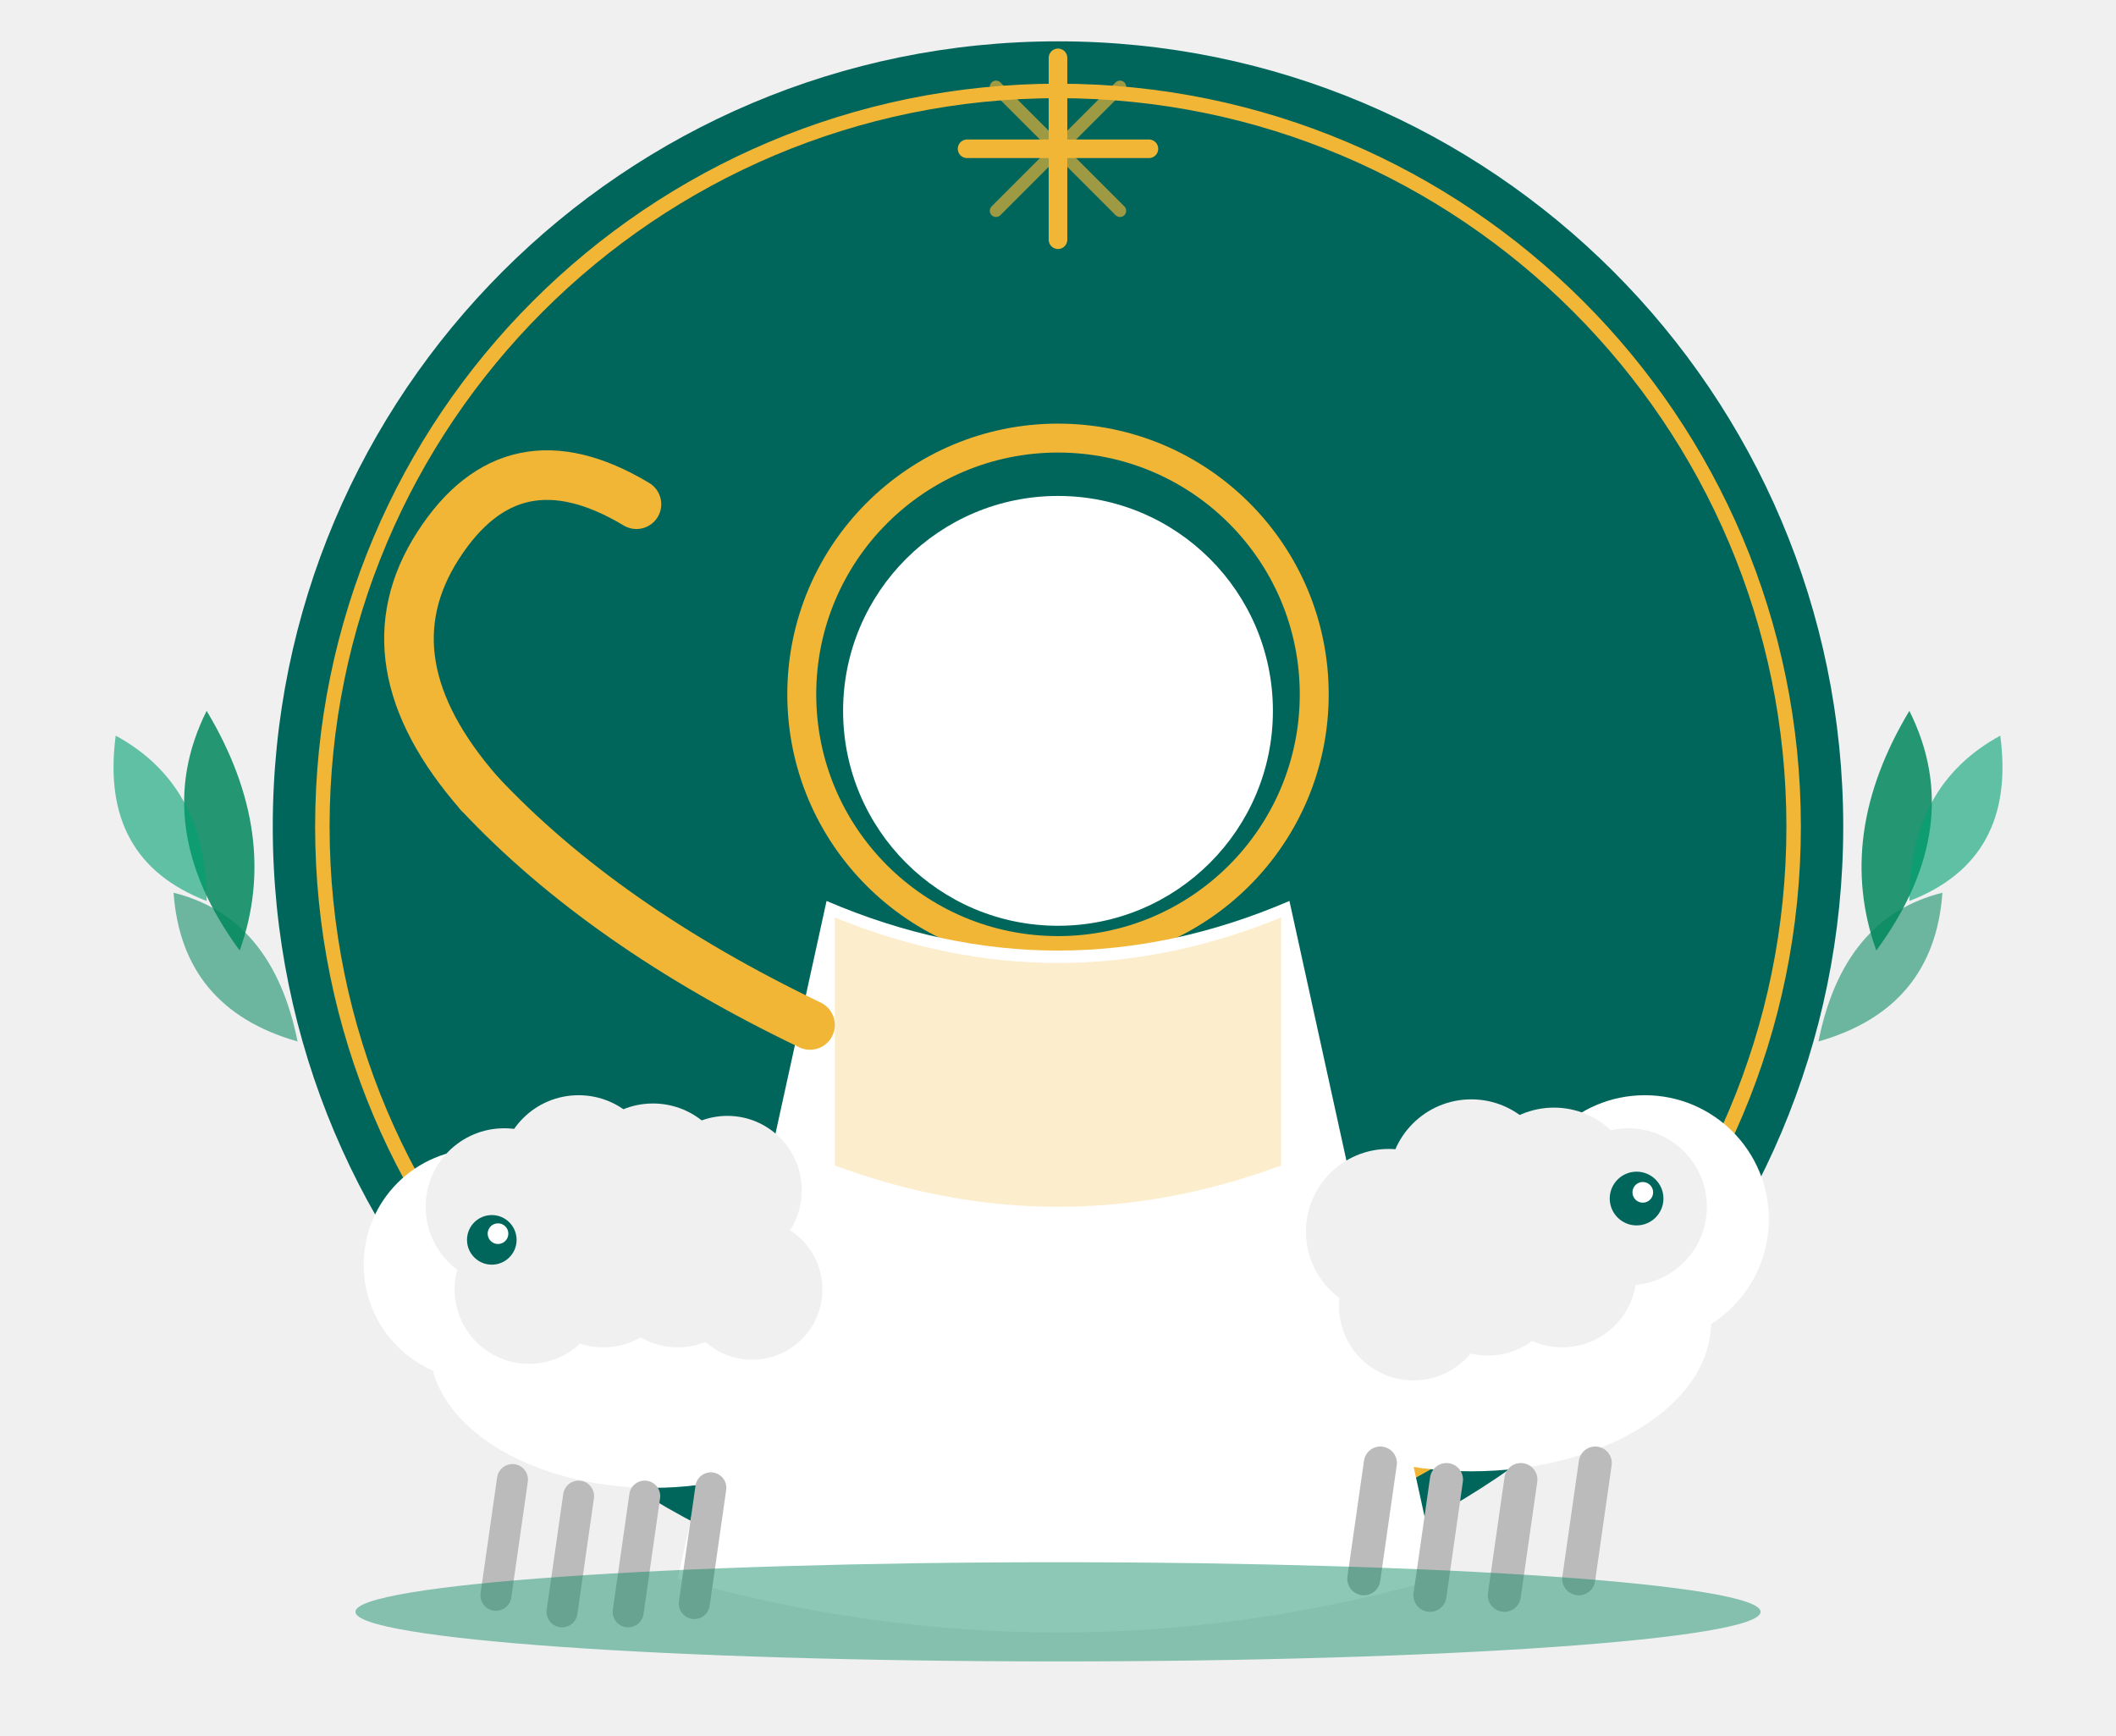
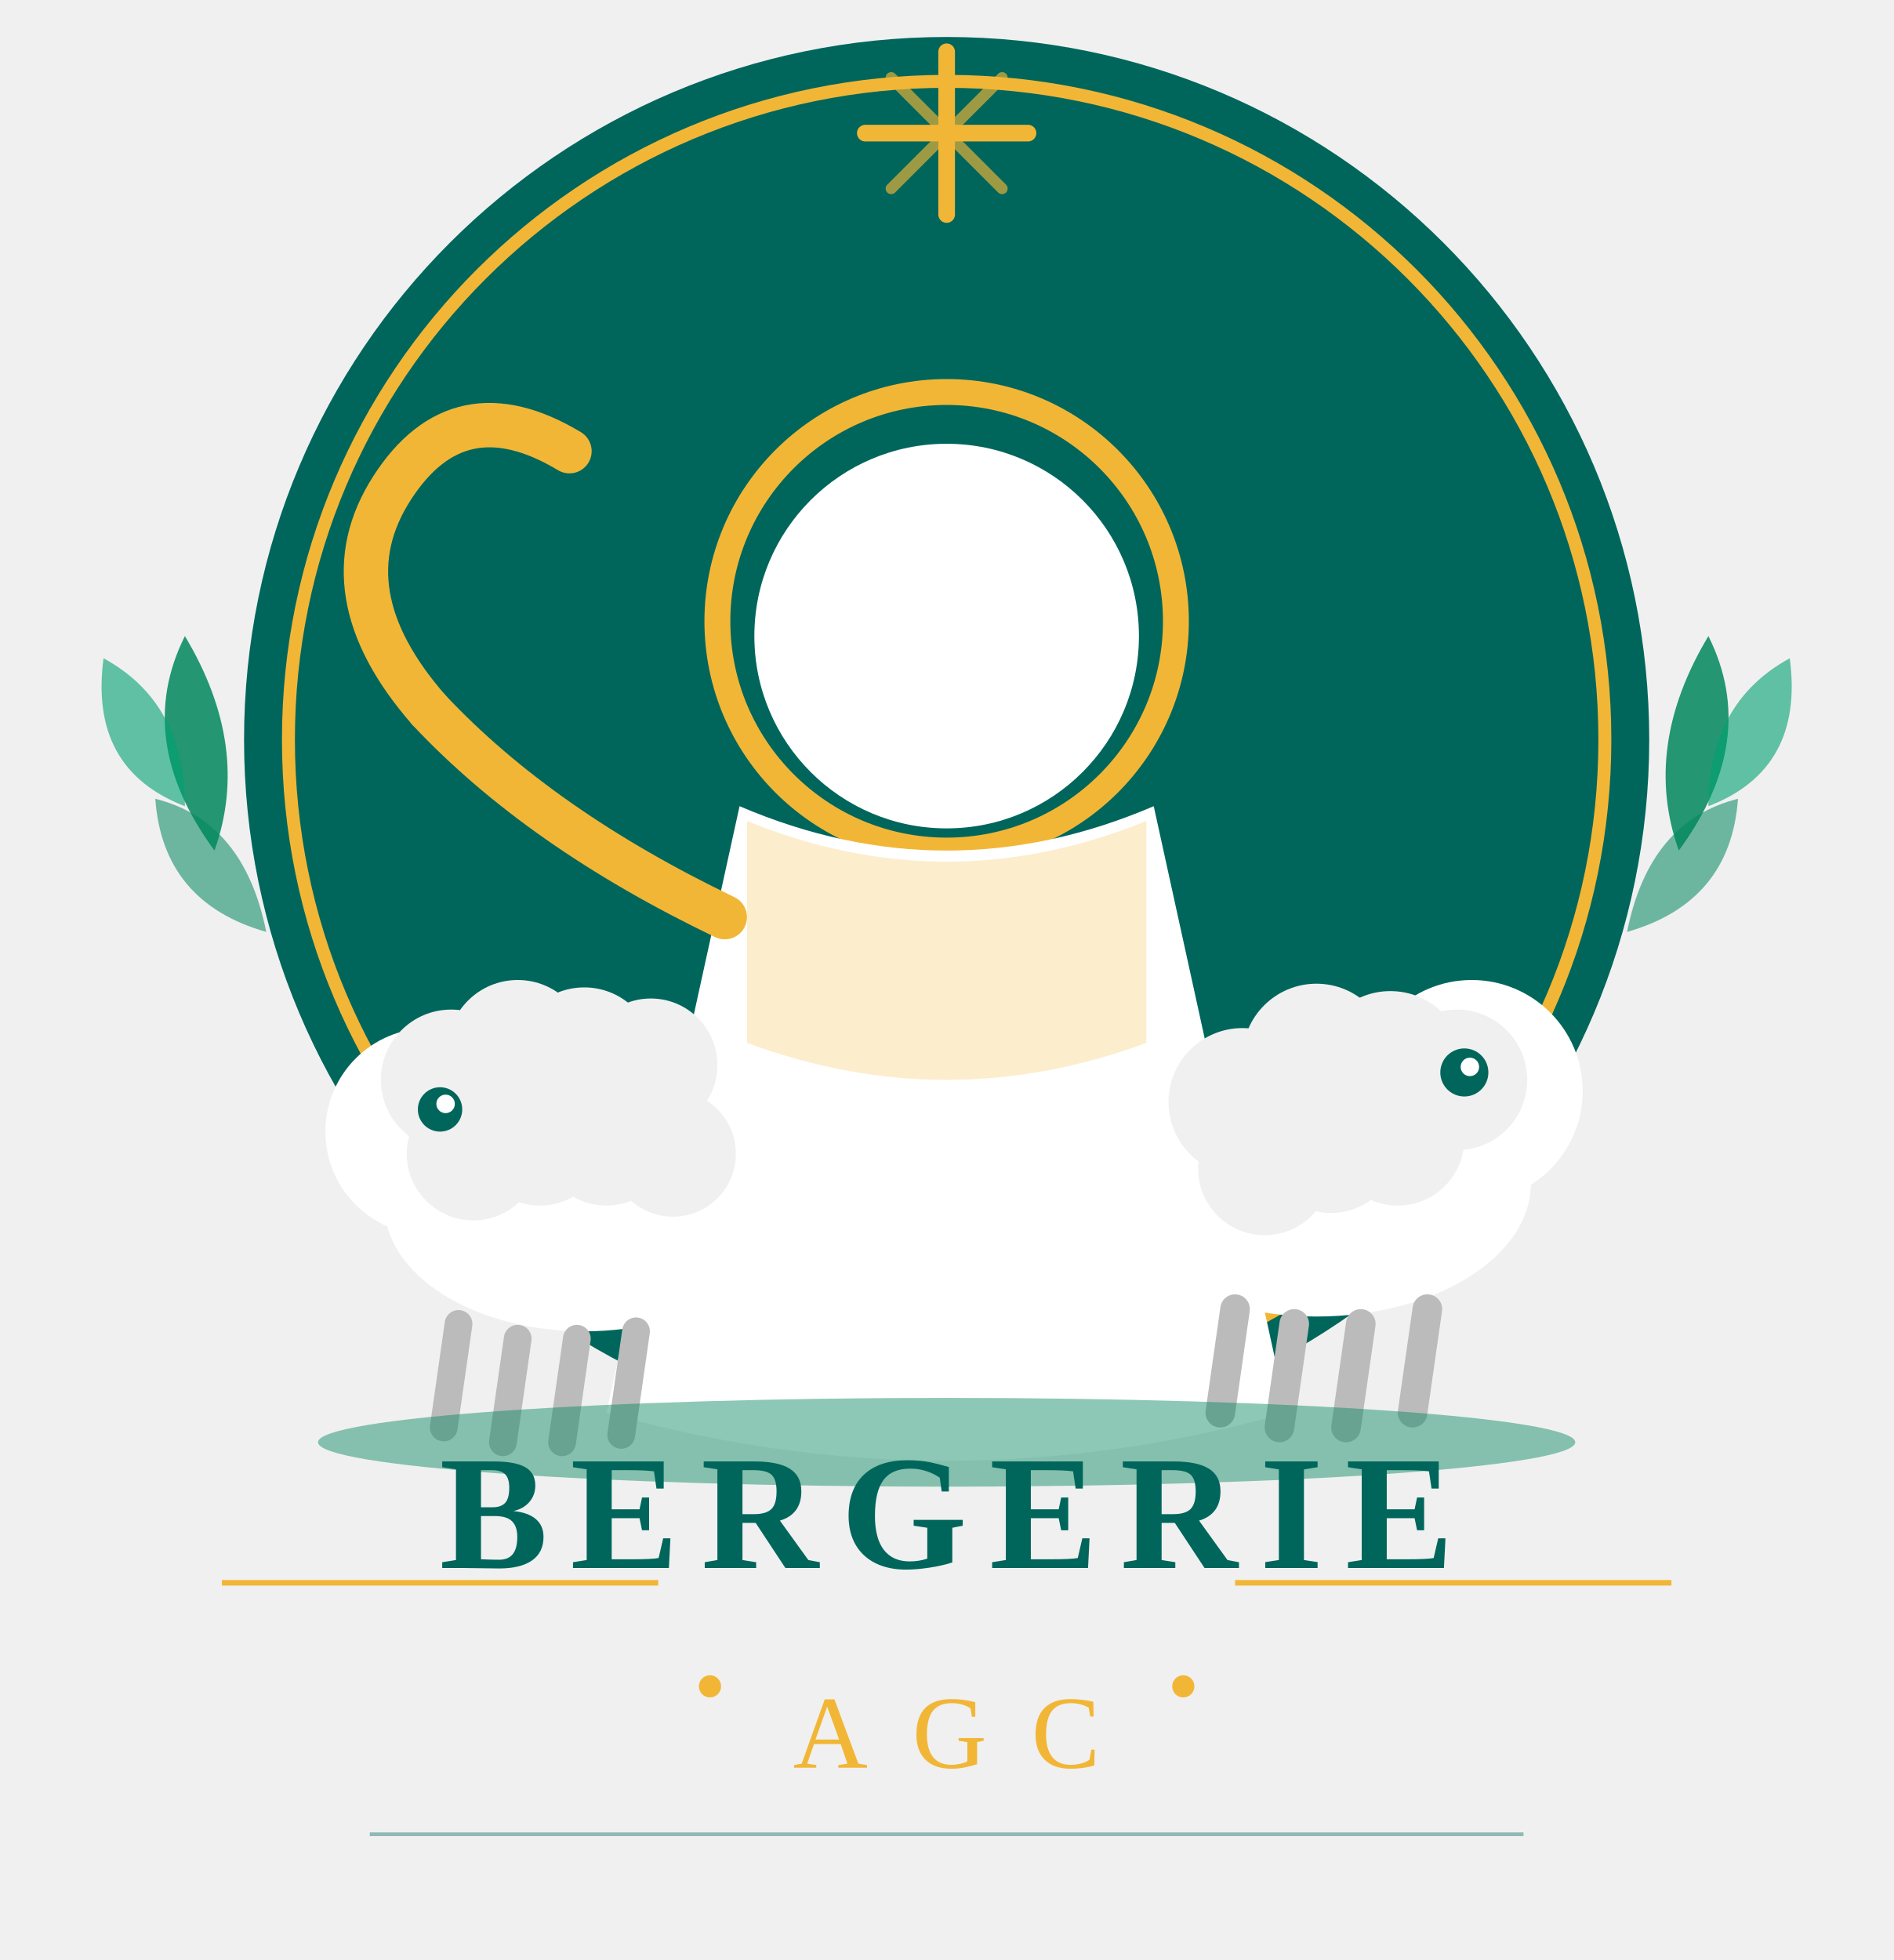
- <svg xmlns="http://www.w3.org/2000/svg" width="512" height="420" viewBox="0 0 512 420">
+ <svg xmlns="http://www.w3.org/2000/svg" width="512" height="530" viewBox="0 0 512 530">
  <circle cx="256" cy="200" r="190" fill="#00665C" />
  <circle cx="256" cy="200" r="178" fill="none" stroke="#F2B636" stroke-width="3.5" />
  <g transform="translate(256,36)">
    <line x1="0" y1="-22" x2="0" y2="22" stroke="#F2B636" stroke-width="4.5" stroke-linecap="round" />
    <line x1="-22" y1="0" x2="22" y2="0" stroke="#F2B636" stroke-width="4.5" stroke-linecap="round" />
    <line x1="-15" y1="-15" x2="15" y2="15" stroke="#F2B636" stroke-width="3" stroke-linecap="round" opacity="0.65" />
    <line x1="15" y1="-15" x2="-15" y2="15" stroke="#F2B636" stroke-width="3" stroke-linecap="round" opacity="0.65" />
  </g>
  <path d="M58,230 Q36,200 50,172 Q68,202 58,230 Z" fill="#00865C" opacity="0.85" />
  <path d="M50,218 Q24,208 28,178 Q50,190 50,218 Z" fill="#00a070" opacity="0.6" />
  <path d="M72,252 Q44,244 42,216 Q66,222 72,252 Z" fill="#00865C" opacity="0.55" />
  <path d="M454,230 Q476,200 462,172 Q444,202 454,230 Z" fill="#00865C" opacity="0.85" />
  <path d="M462,218 Q488,208 484,178 Q462,190 462,218 Z" fill="#00a070" opacity="0.6" />
  <path d="M440,252 Q468,244 470,216 Q446,222 440,252 Z" fill="#00865C" opacity="0.55" />
  <circle cx="256" cy="168" r="62" fill="none" stroke="#F2B636" stroke-width="7" />
  <circle cx="256" cy="172" r="52" fill="white" />
  <path d="M200,218 Q256,242 312,218 L348,382 Q256,408 164,382 Z" fill="white" />
  <path d="M202,222 Q256,244 310,222 L310,282 Q256,302 202,282 Z" fill="#F2B636" opacity="0.25" />
  <path d="M196,248 Q146,224 116,192" fill="none" stroke="#F2B636" stroke-width="12" stroke-linecap="round" />
  <path d="M116,192 Q88,160 106,132 Q124,104 154,122" fill="none" stroke="#F2B636" stroke-width="12" stroke-linecap="round" />
  <ellipse cx="356" cy="320" rx="58" ry="36" fill="white" />
  <circle cx="398" cy="295" r="30" fill="white" />
  <circle cx="336" cy="298" r="20" fill="#f0f0f0" />
  <circle cx="356" cy="286" r="20" fill="#f0f0f0" />
  <circle cx="376" cy="288" r="20" fill="#f0f0f0" />
  <circle cx="394" cy="292" r="19" fill="#f0f0f0" />
  <circle cx="342" cy="316" r="18" fill="#f0f0f0" />
  <circle cx="360" cy="310" r="18" fill="#f0f0f0" />
  <circle cx="378" cy="308" r="18" fill="#f0f0f0" />
  <circle cx="396" cy="290" r="6.5" fill="#00665C" />
  <circle cx="397.5" cy="288.5" r="2.5" fill="white" />
  <line x1="334" y1="354" x2="330" y2="382" stroke="#bbb" stroke-width="8" stroke-linecap="round" />
  <line x1="350" y1="358" x2="346" y2="386" stroke="#bbb" stroke-width="8" stroke-linecap="round" />
  <line x1="368" y1="358" x2="364" y2="386" stroke="#bbb" stroke-width="8" stroke-linecap="round" />
  <line x1="386" y1="354" x2="382" y2="382" stroke="#bbb" stroke-width="8" stroke-linecap="round" />
  <ellipse cx="158" cy="326" rx="54" ry="34" fill="white" />
  <circle cx="116" cy="306" r="28" fill="white" />
  <circle cx="122" cy="292" r="19" fill="#f0f0f0" />
  <circle cx="140" cy="284" r="19" fill="#f0f0f0" />
  <circle cx="158" cy="286" r="19" fill="#f0f0f0" />
  <circle cx="176" cy="288" r="18" fill="#f0f0f0" />
  <circle cx="128" cy="312" r="18" fill="#f0f0f0" />
  <circle cx="146" cy="308" r="18" fill="#f0f0f0" />
  <circle cx="164" cy="308" r="18" fill="#f0f0f0" />
  <circle cx="182" cy="312" r="17" fill="#f0f0f0" />
  <circle cx="119" cy="300" r="6" fill="#00665C" />
  <circle cx="120.5" cy="298.5" r="2.5" fill="white" />
  <line x1="124" y1="358" x2="120" y2="386" stroke="#bbb" stroke-width="7.5" stroke-linecap="round" />
  <line x1="140" y1="362" x2="136" y2="390" stroke="#bbb" stroke-width="7.5" stroke-linecap="round" />
  <line x1="156" y1="362" x2="152" y2="390" stroke="#bbb" stroke-width="7.5" stroke-linecap="round" />
  <line x1="172" y1="360" x2="168" y2="388" stroke="#bbb" stroke-width="7.5" stroke-linecap="round" />
  <ellipse cx="256" cy="390" rx="170" ry="12" fill="#00865C" opacity="0.45" />
+   <line x1="60" y1="428" x2="178" y2="428" stroke="#F2B636" stroke-width="1.5" />
+   <line x1="334" y1="428" x2="452" y2="428" stroke="#F2B636" stroke-width="1.5" />
+   <text x="256" y="424" text-anchor="middle" font-family="Georgia, 'Times New Roman', serif" font-size="44" font-weight="700" fill="#00665C" letter-spacing="6">BERGERIE</text>
+   <circle cx="192" cy="456" r="3" fill="#F2B636" />
+   <circle cx="320" cy="456" r="3" fill="#F2B636" />
+   <text x="256" y="478" text-anchor="middle" font-family="Georgia, 'Times New Roman', serif" font-size="28" font-weight="400" fill="#F2B636" letter-spacing="12">AGC</text>
+   <line x1="100" y1="496" x2="412" y2="496" stroke="#00665C" stroke-width="1" opacity="0.4" />
</svg>
